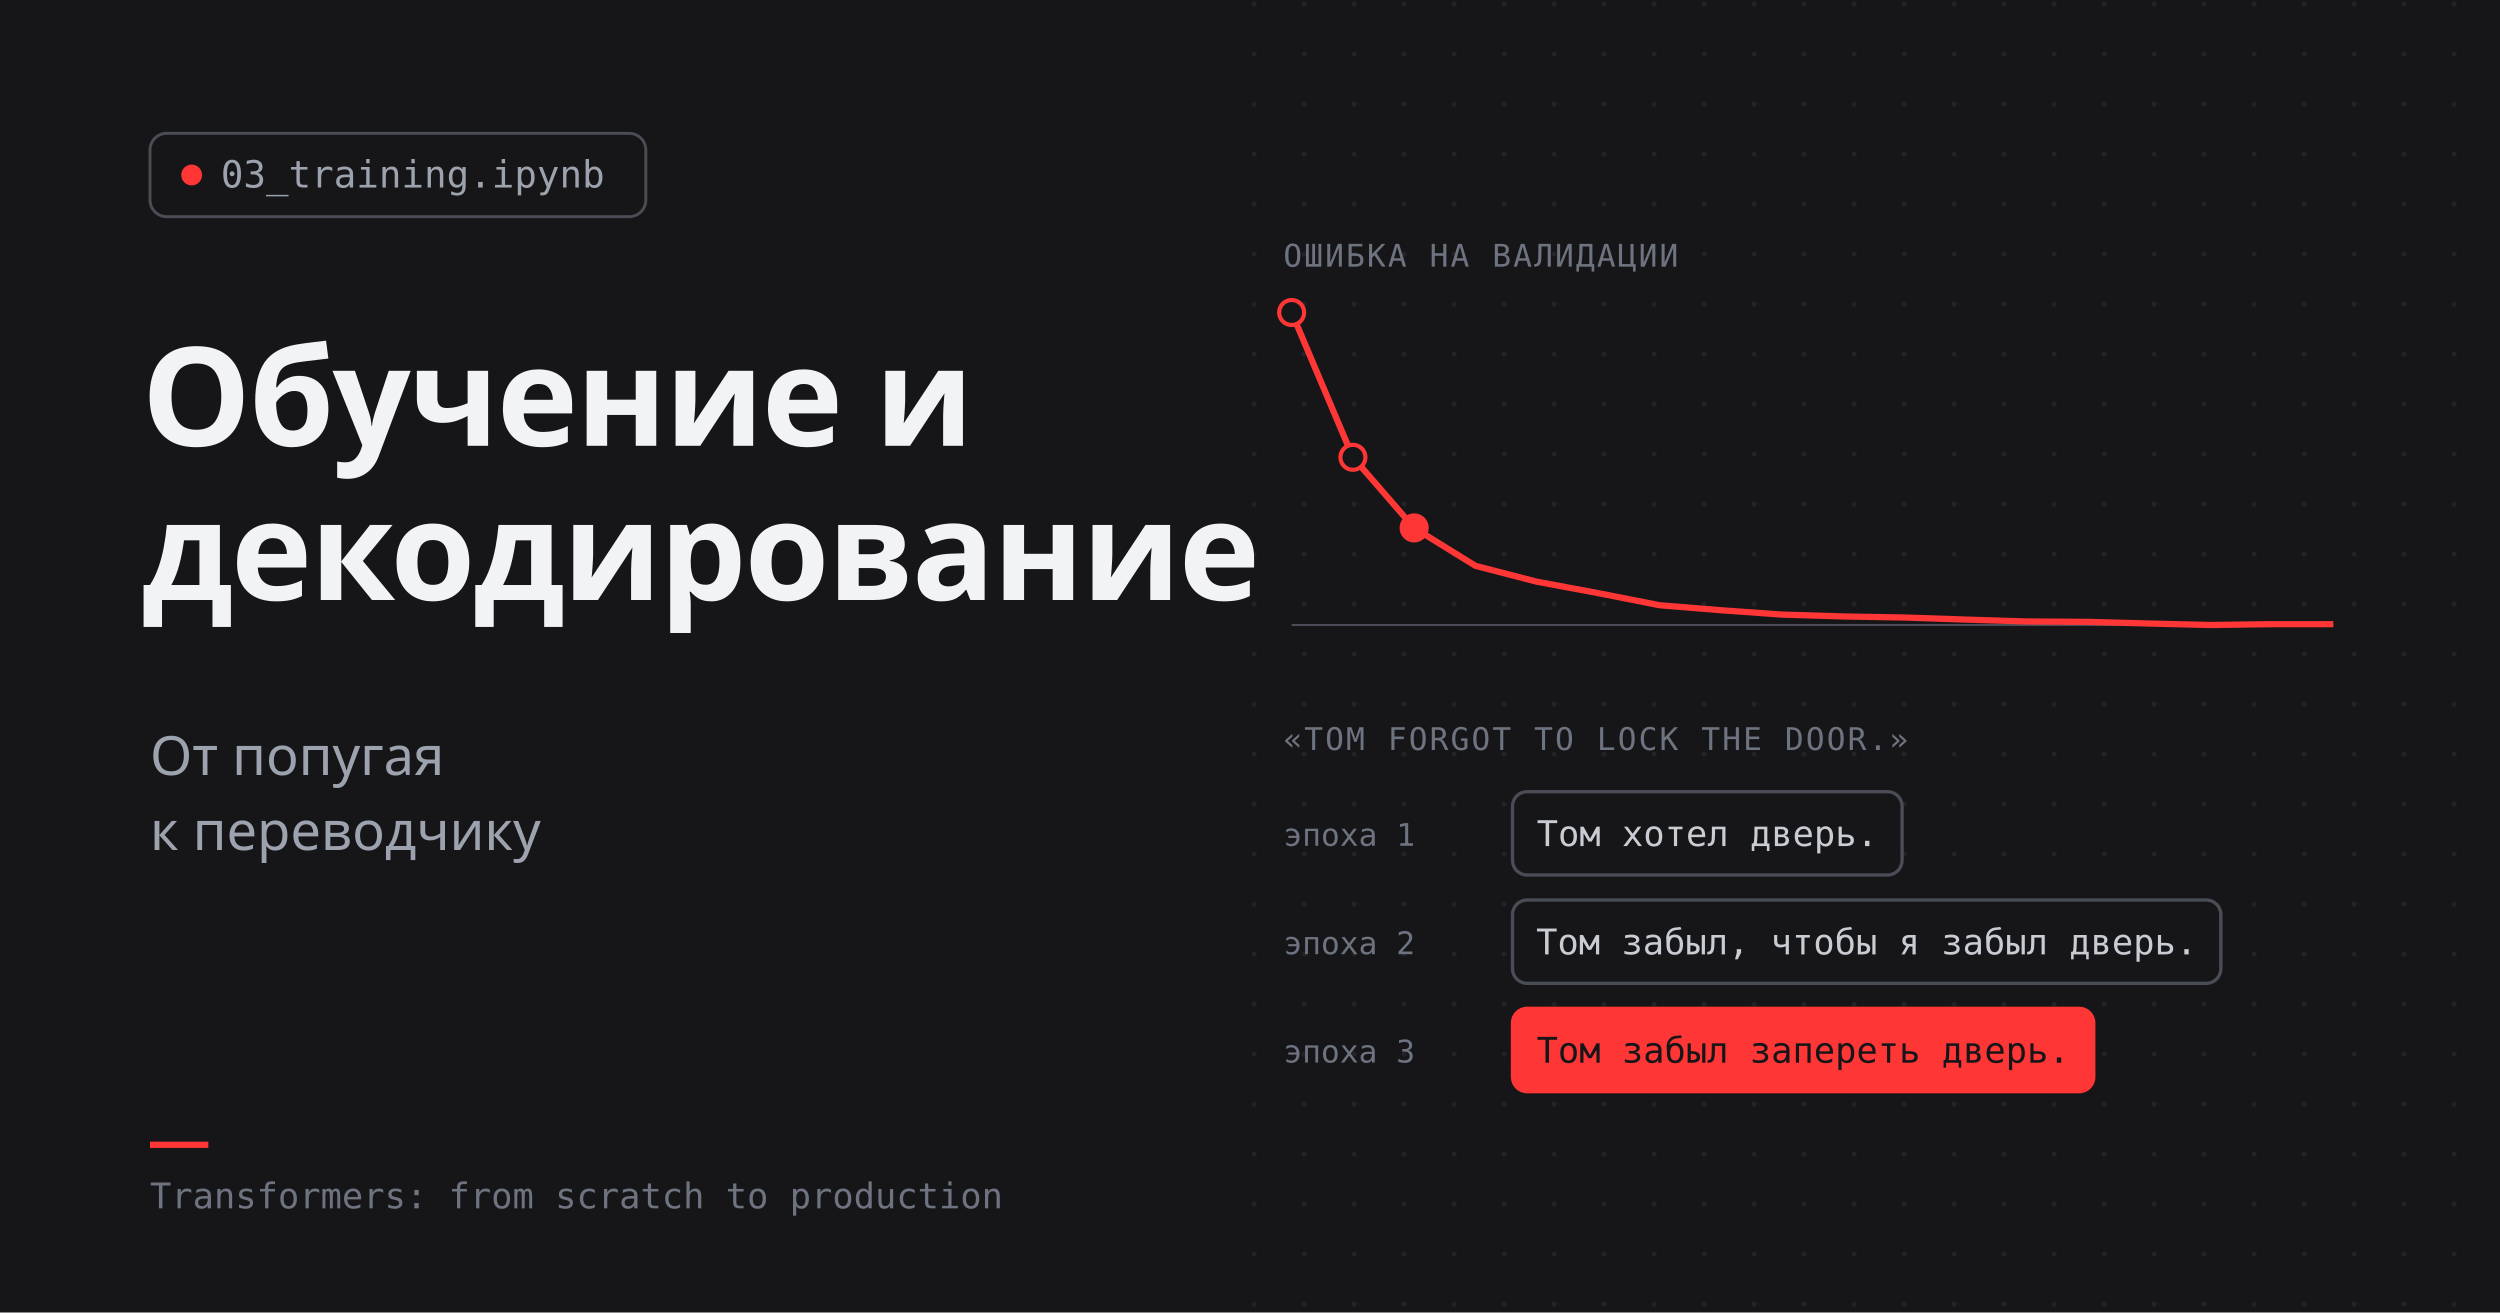
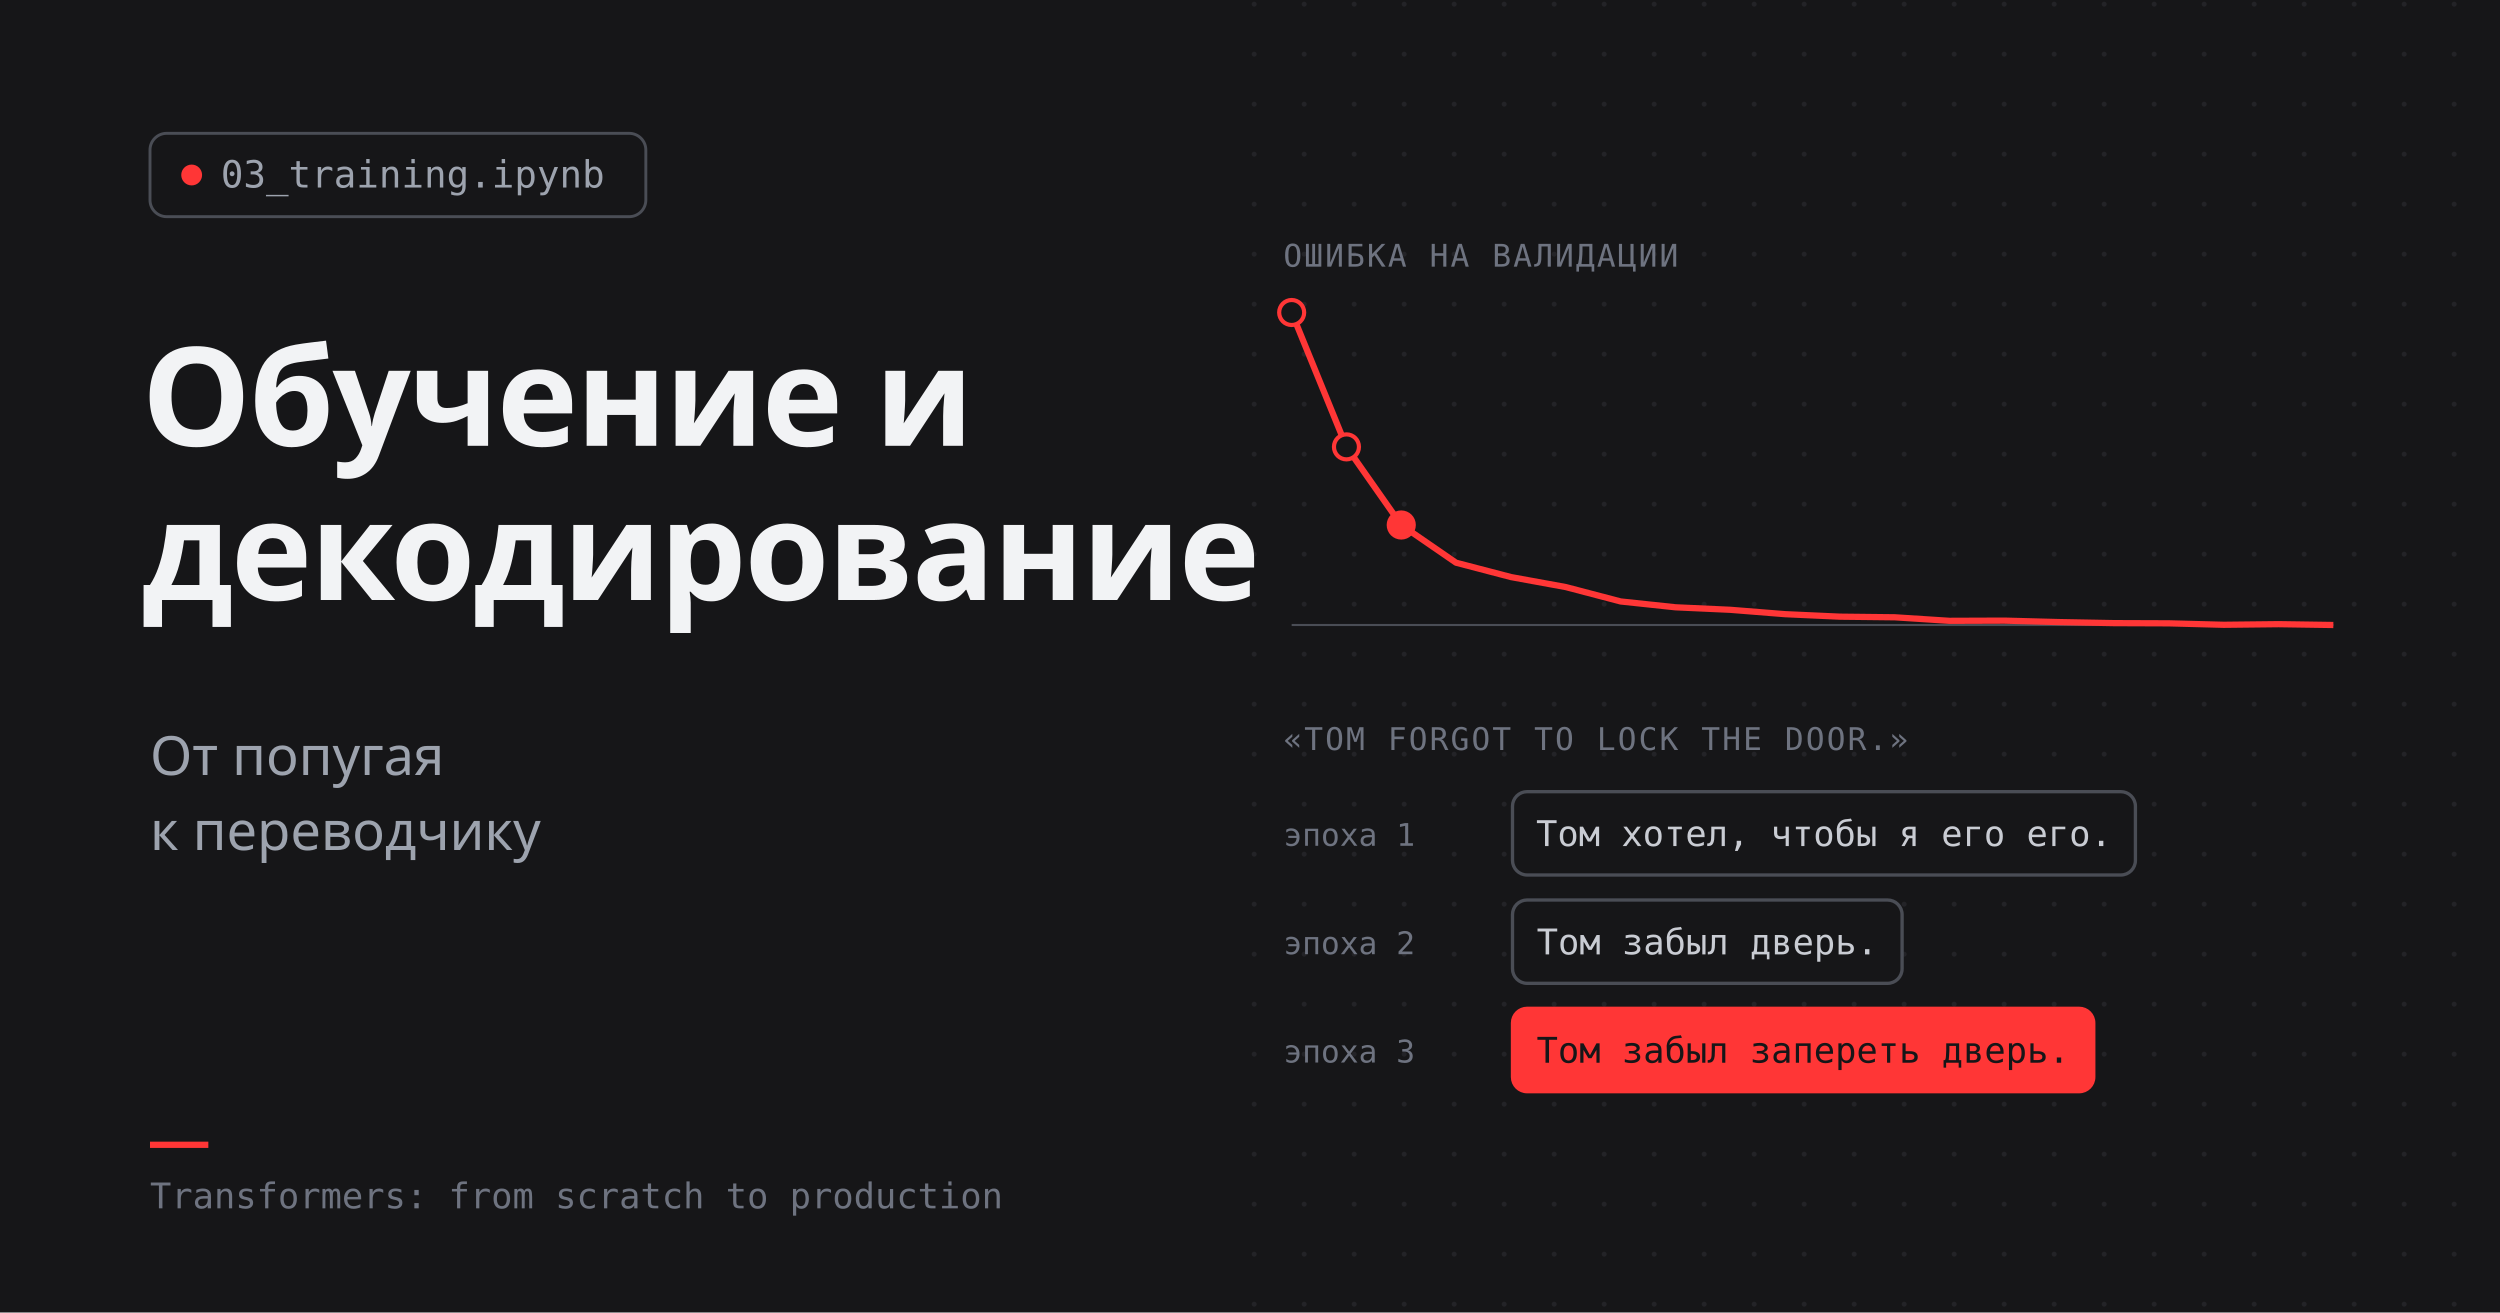
<svg xmlns="http://www.w3.org/2000/svg" viewBox="0 0 1200 630" width="1200" height="630">
  <defs>
    <pattern id="dots" width="24" height="24" patternUnits="userSpaceOnUse">
      <circle cx="2" cy="2" r="1.2" fill="#232327" />
    </pattern>
  </defs>
  <rect width="1200" height="630" fill="#161618" />
  <rect x="600" width="600" height="630" fill="url(#dots)" />
  <rect x="72" y="64" width="238" height="40" rx="8" fill="none" stroke="#4A4D55" stroke-width="1.4" />
  <circle cx="92" cy="84" r="5" fill="#FF3636" />
  <text x="106.0" y="90.0" font-family="'IBM Plex Mono', monospace" font-size="18" font-weight="400" fill="#9DA3AE" text-anchor="start">03_training.ipynb</text>
  <text x="68.0" y="214.0" font-family="'IBM Plex Sans', sans-serif" font-size="66" font-weight="600" fill="#F2F3F5" text-anchor="start" letter-spacing="-1">Обучение и</text>
  <text x="68.0" y="288.0" font-family="'IBM Plex Sans', sans-serif" font-size="66" font-weight="600" fill="#F2F3F5" text-anchor="start" letter-spacing="-1">декодирование</text>
  <text x="72.0" y="372.0" font-family="'IBM Plex Sans', sans-serif" font-size="26" font-weight="400" fill="#9DA3AE" text-anchor="start">От попугая</text>
  <text x="72.0" y="408.0" font-family="'IBM Plex Sans', sans-serif" font-size="26" font-weight="400" fill="#9DA3AE" text-anchor="start">к переводчику</text>
  <rect x="72" y="548" width="28" height="3" fill="#FF3636" />
  <text x="72.0" y="580.0" font-family="'IBM Plex Mono', monospace" font-size="17" font-weight="400" fill="#6E7380" text-anchor="start">Transformers: from scratch to production</text>
  <text x="616.0" y="128.0" font-family="'IBM Plex Mono', monospace" font-size="15" font-weight="400" fill="#6E7380" text-anchor="start" letter-spacing="1">ОШИБКА НА ВАЛИДАЦИИ</text>
  <line x1="620" y1="300" x2="1120" y2="300" stroke="#4A4D55" stroke-width="1" />
-   <polyline points="620.0,150.0 649.4,219.5 678.8,253.4 708.2,271.6 737.6,279.2 767.1,284.7 796.5,290.5 825.9,292.9 855.3,295.0 884.7,295.9 914.1,296.4 943.5,297.4 972.9,298.3 1002.4,298.5 1031.8,299.3 1061.2,300.0 1090.6,299.6 1120.0,299.6" fill="none" stroke="#FF3636" stroke-width="3" stroke-linejoin="round" />
+   <polyline points="620.0,150.0 646.3,214.5 672.6,252.0 698.9,270.1 725.3,277.0 751.6,281.8 777.9,288.7 804.2,291.5 830.5,292.7 856.8,294.8 883.2,296.0 909.5,296.3 935.8,298.0 962.1,297.9 988.4,298.6 1014.7,299.1 1041.1,299.2 1067.4,299.9 1093.7,299.6 1120.0,300.0" fill="none" stroke="#FF3636" stroke-width="3" stroke-linejoin="round" />
  <circle cx="620.0" cy="150.0" r="6" fill="#161618" stroke="#FF3636" stroke-width="2" />
-   <circle cx="649.4" cy="219.5" r="6" fill="#161618" stroke="#FF3636" stroke-width="2" />
-   <circle cx="678.8" cy="253.4" r="6" fill="#FF3636" stroke="#FF3636" stroke-width="2" />
+   <circle cx="646.3" cy="214.5" r="6" fill="#161618" stroke="#FF3636" stroke-width="2" />
+   <circle cx="672.6" cy="252.0" r="6" fill="#FF3636" stroke="#FF3636" stroke-width="2" />
  <text x="616.0" y="360.0" font-family="'IBM Plex Mono', monospace" font-size="15" font-weight="400" fill="#6E7380" text-anchor="start" letter-spacing="1">«TOM FORGOT TO LOCK THE DOOR.»</text>
  <text x="616.0" y="406.0" font-family="'IBM Plex Mono', monospace" font-size="15" font-weight="400" fill="#6E7380" text-anchor="start">эпоха 1</text>
-   <rect x="726.0" y="380.0" width="187" height="40" rx="7" fill="#161618" stroke="#4A4D55" stroke-width="1.6" />
-   <text x="819.5" y="406.1" font-family="'IBM Plex Mono', monospace" font-size="17" font-weight="500" fill="#C9CCD3" text-anchor="middle">Том хотел дверь.</text>
+   <rect x="726.0" y="380.0" width="299" height="40" rx="7" fill="#161618" stroke="#4A4D55" stroke-width="1.6" />
+   <text x="875.5" y="406.1" font-family="'IBM Plex Mono', monospace" font-size="17" font-weight="500" fill="#C9CCD3" text-anchor="middle">Том хотел, чтобы я его его.</text>
  <text x="616.0" y="458.0" font-family="'IBM Plex Mono', monospace" font-size="15" font-weight="400" fill="#6E7380" text-anchor="start">эпоха 2</text>
-   <rect x="726.0" y="432.0" width="340" height="40" rx="7" fill="#161618" stroke="#4A4D55" stroke-width="1.6" />
-   <text x="896.0" y="458.1" font-family="'IBM Plex Mono', monospace" font-size="17" font-weight="500" fill="#C9CCD3" text-anchor="middle">Том забыл, чтобы я забыл дверь.</text>
+   <rect x="726.0" y="432.0" width="187" height="40" rx="7" fill="#161618" stroke="#4A4D55" stroke-width="1.6" />
+   <text x="819.5" y="458.1" font-family="'IBM Plex Mono', monospace" font-size="17" font-weight="500" fill="#C9CCD3" text-anchor="middle">Том забыл дверь.</text>
  <text x="616.0" y="510.0" font-family="'IBM Plex Mono', monospace" font-size="15" font-weight="400" fill="#6E7380" text-anchor="start">эпоха 3</text>
  <rect x="726.0" y="484.0" width="279" height="40" rx="7" fill="#FF3636" stroke="#FF3636" stroke-width="1.6" />
  <text x="865.5" y="510.1" font-family="'IBM Plex Mono', monospace" font-size="17" font-weight="500" fill="#161618" text-anchor="middle">Том забыл запереть дверь.</text>
</svg>
